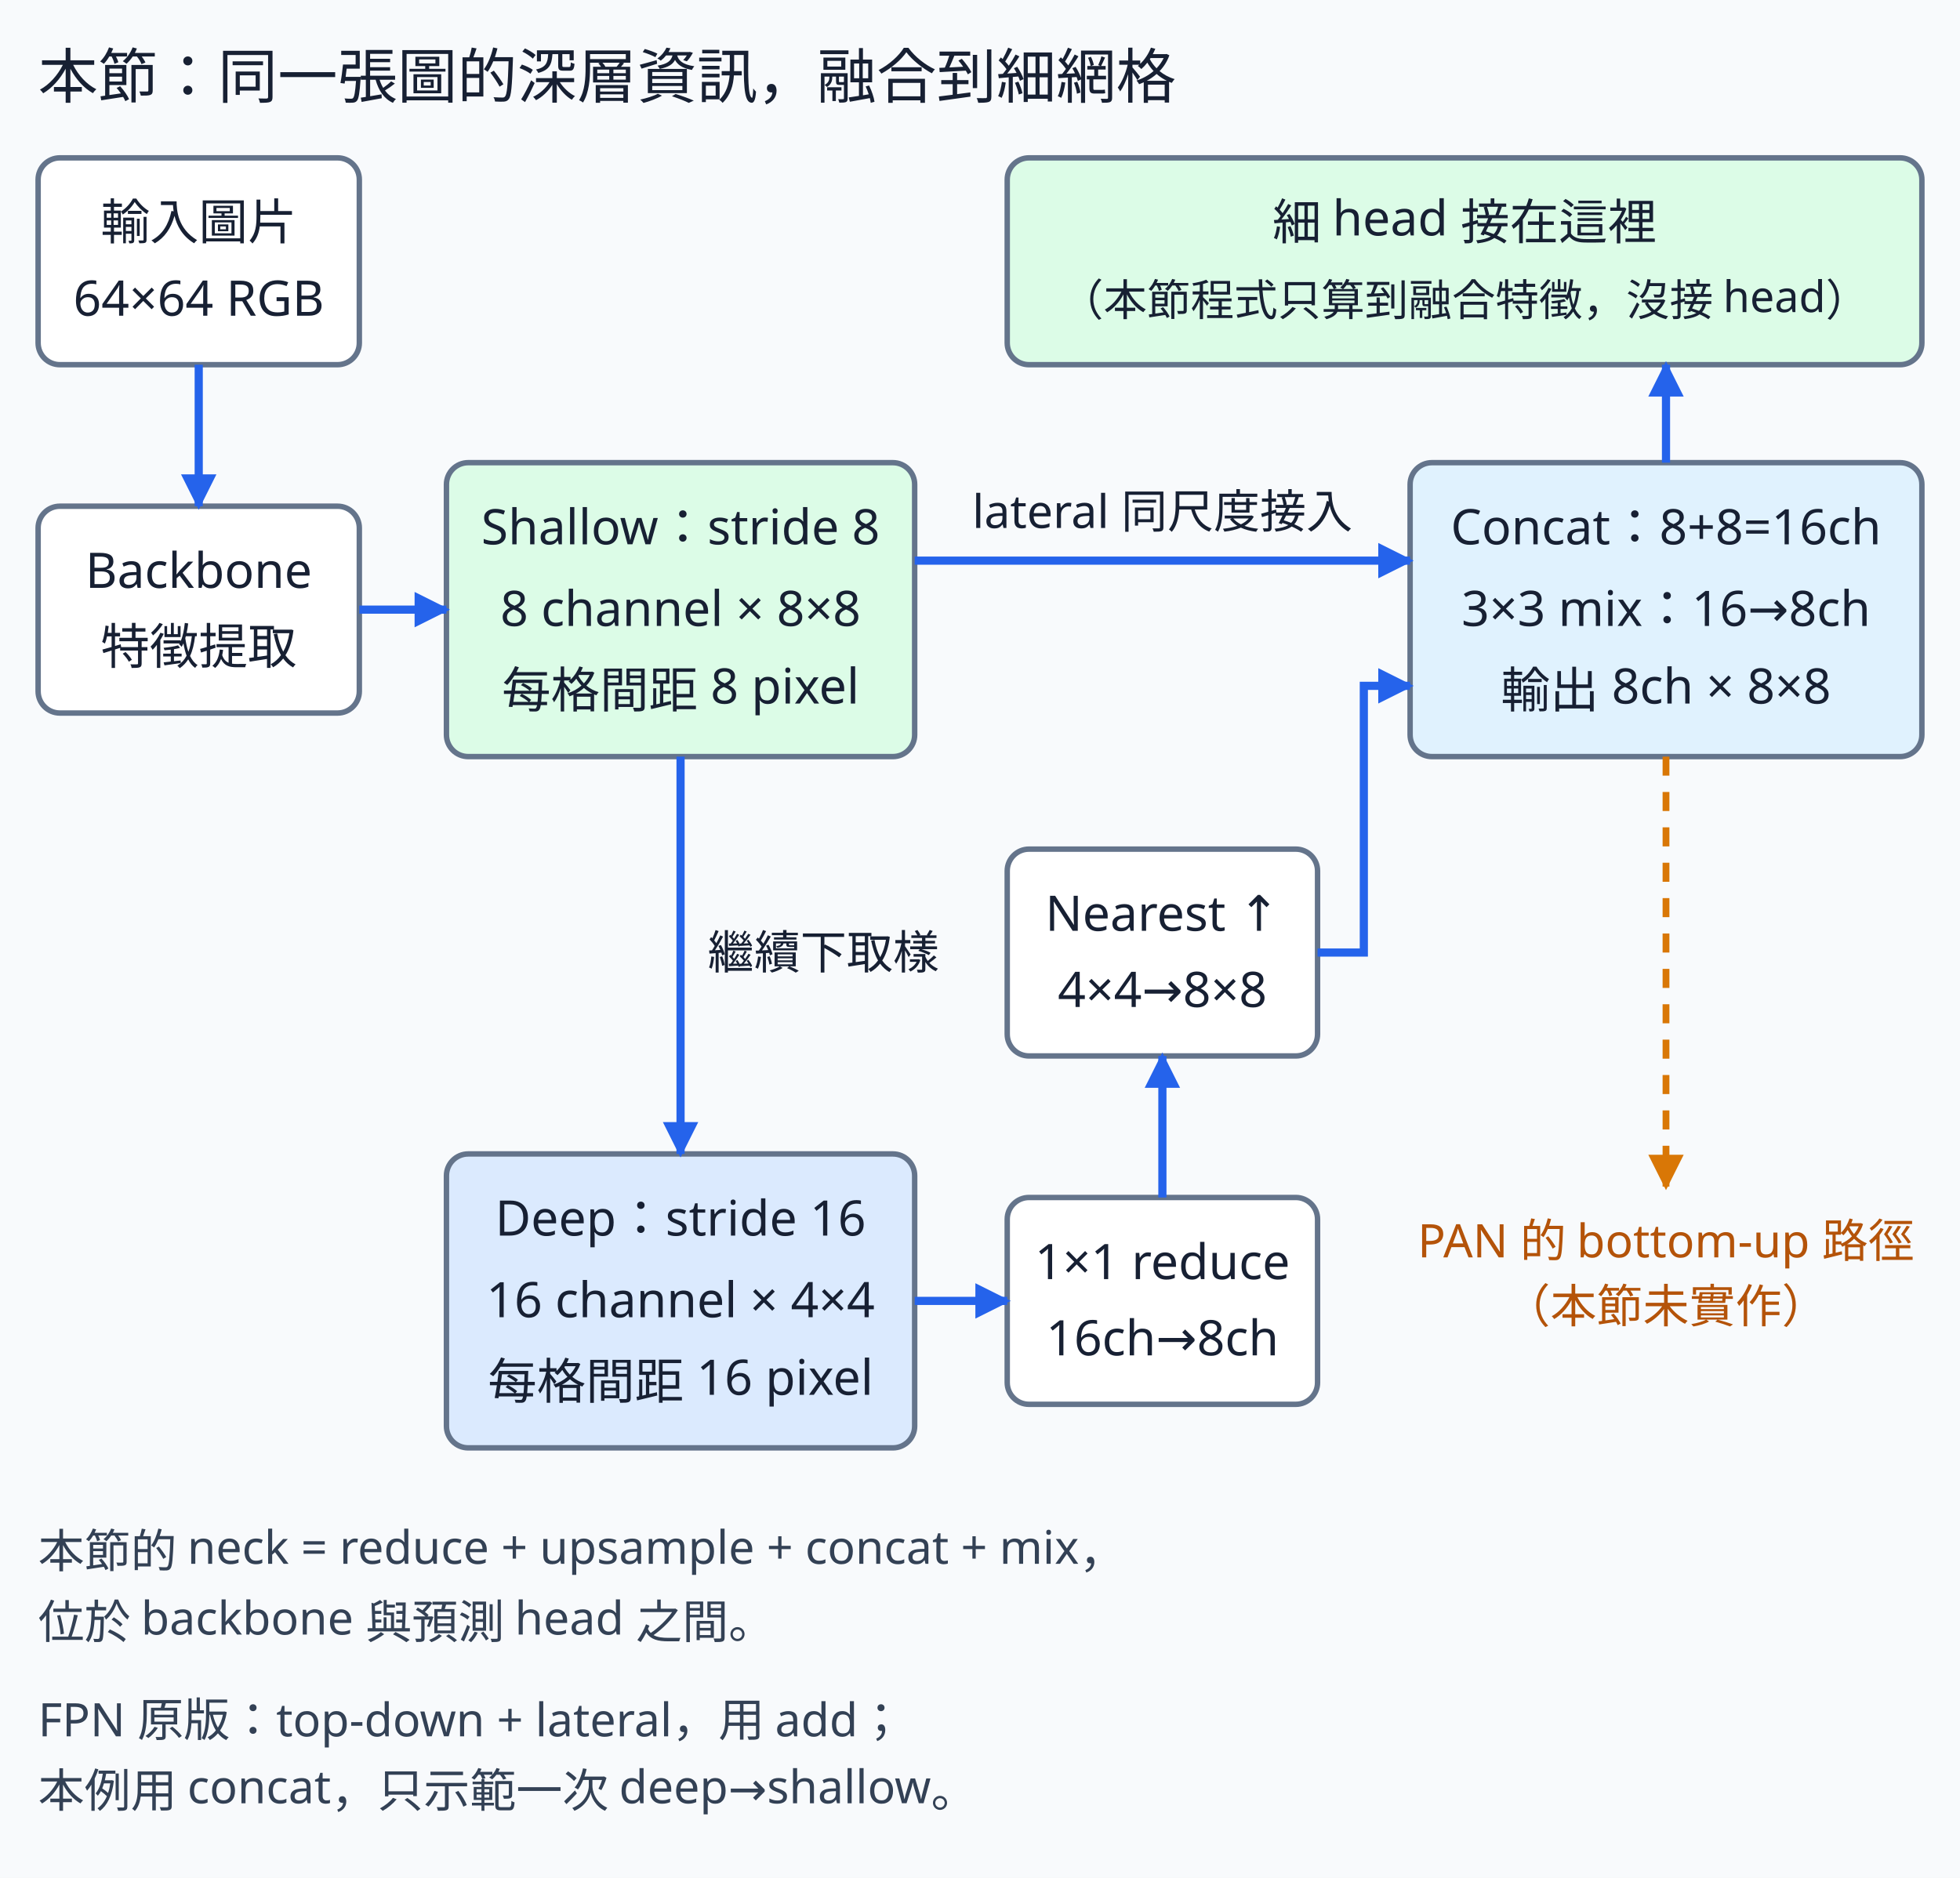
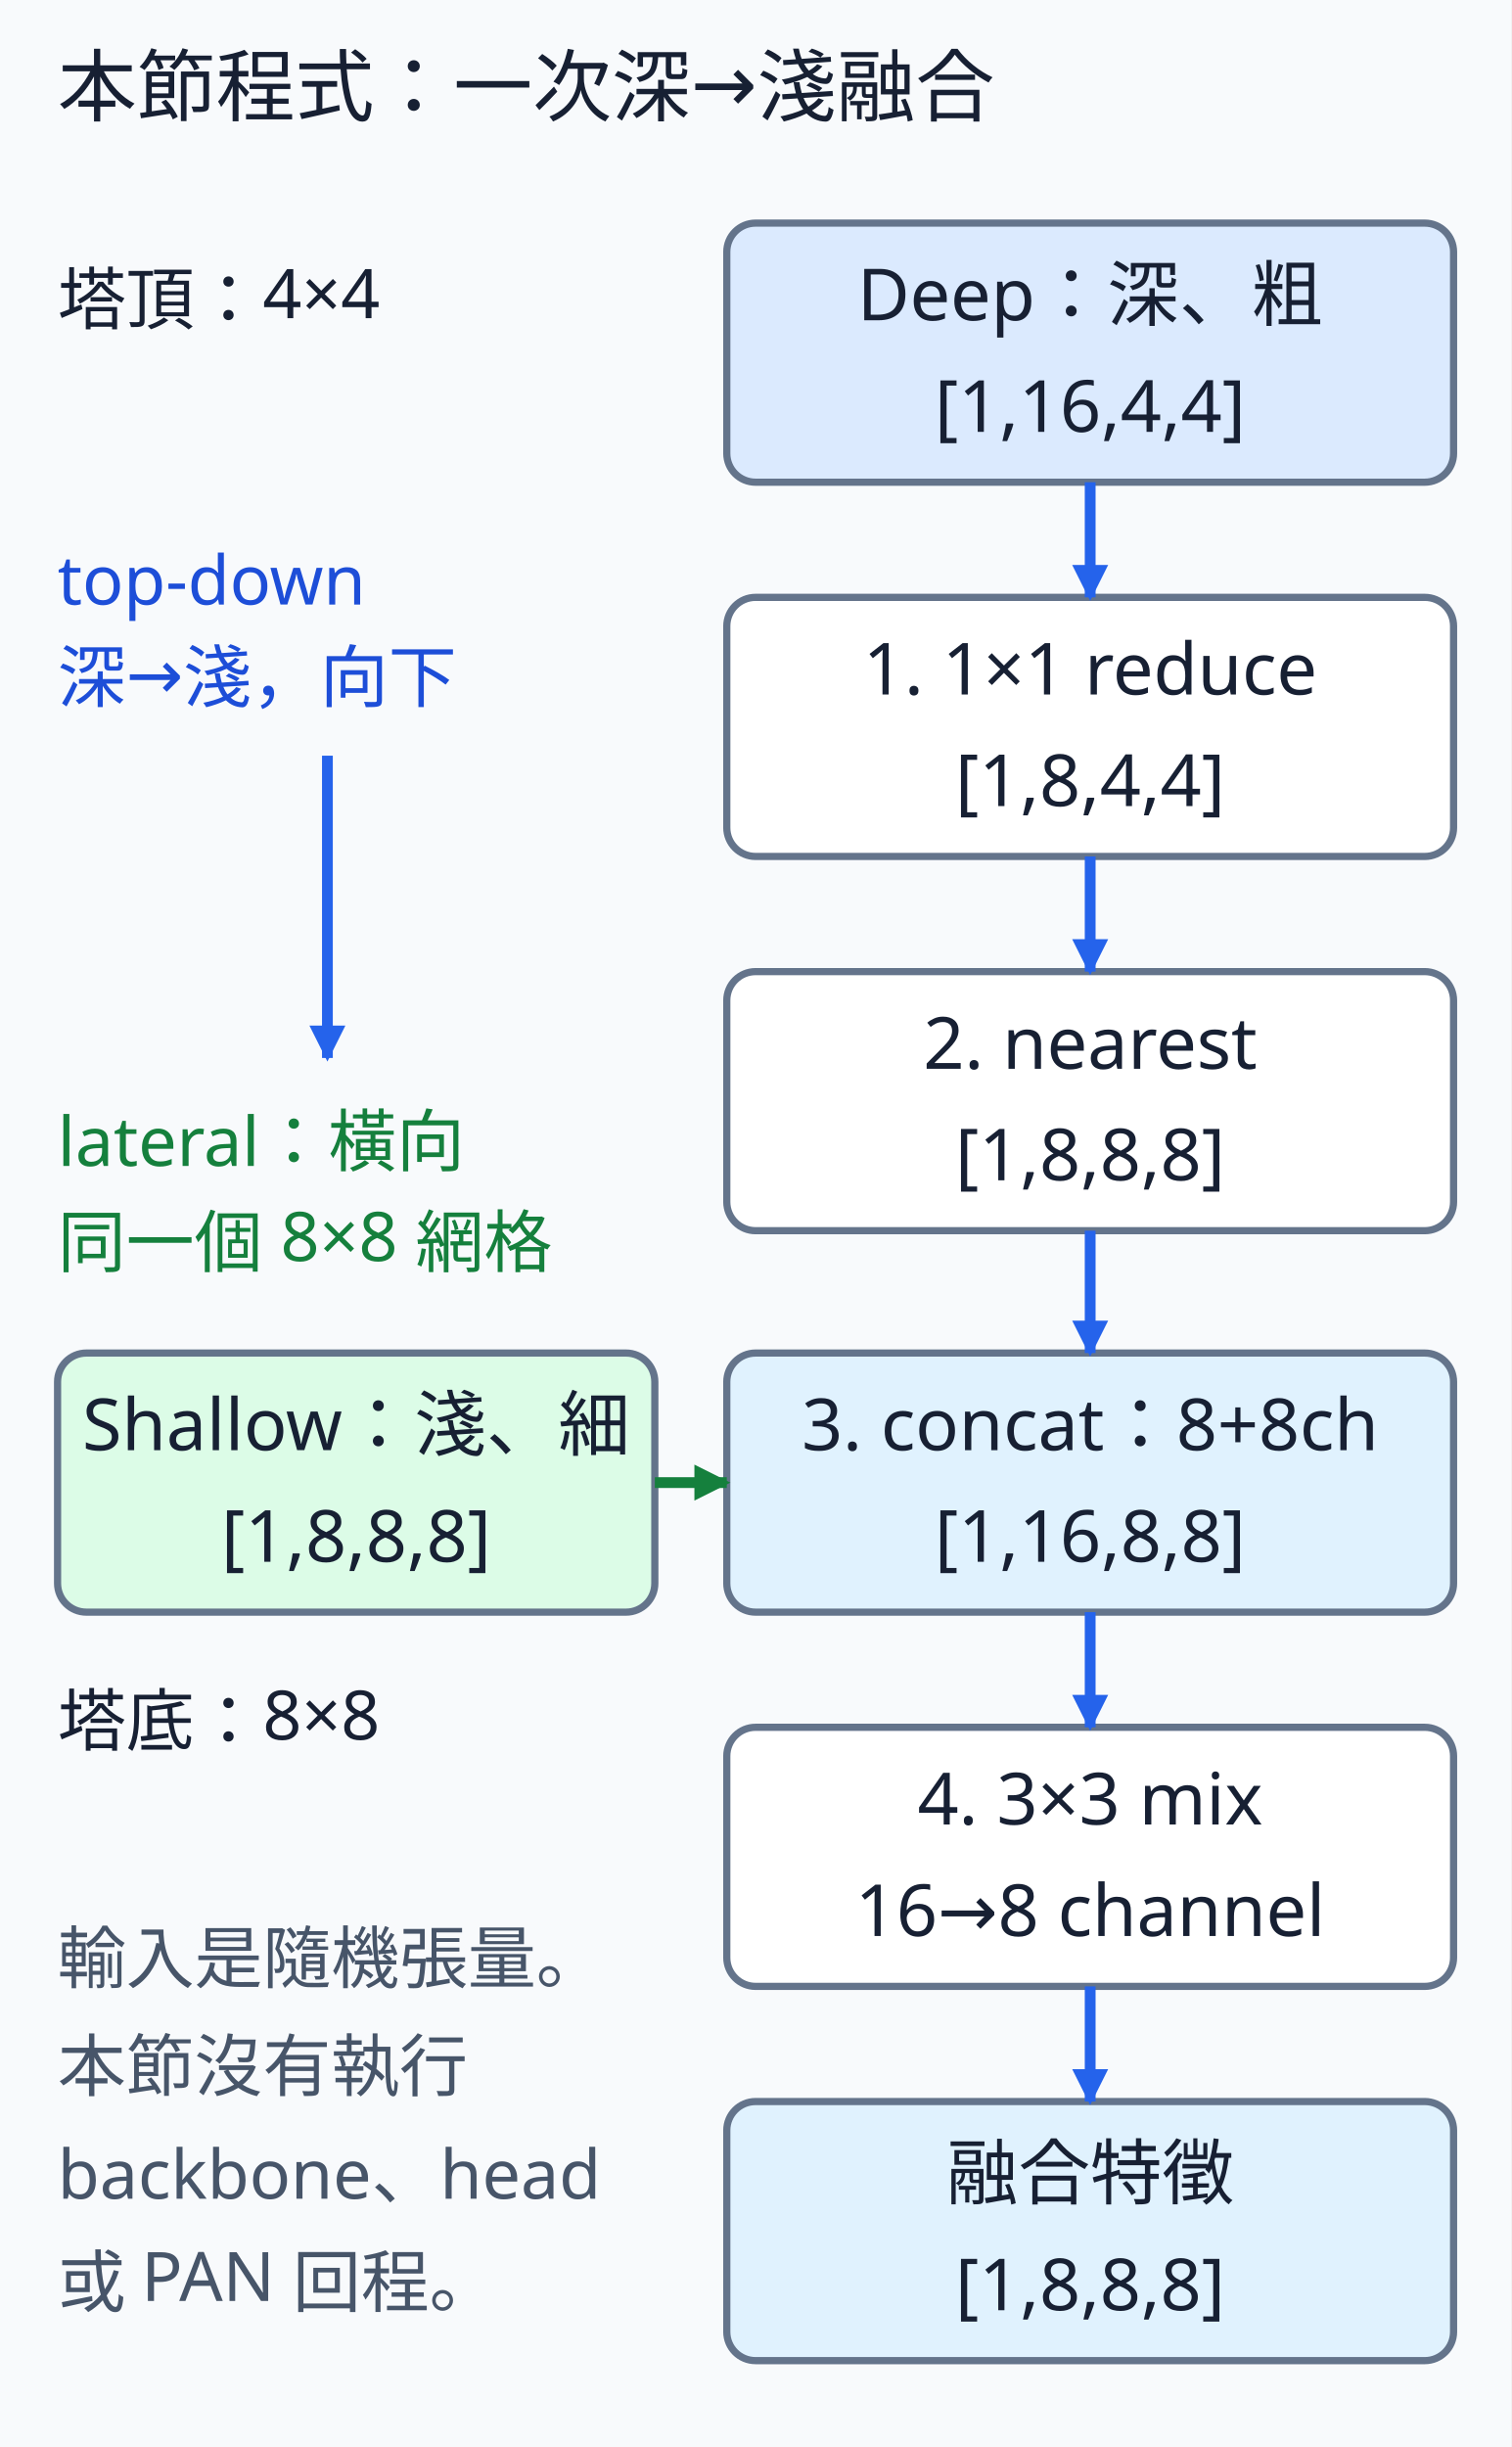
- <svg xmlns="http://www.w3.org/2000/svg" viewBox="0 0 720 690" role="img" aria-labelledby="title desc">
+ <svg xmlns="http://www.w3.org/2000/svg" width="420" height="680" viewBox="0 0 420 680" role="img" aria-labelledby="title desc">
  <defs>
-     <marker id="arrow" viewBox="0 0 10 10" refX="9" refY="5" markerUnits="userSpaceOnUse" markerWidth="13" markerHeight="13" orient="auto">
+     <marker id="blue" viewBox="0 0 10 10" refX="9" refY="5" markerWidth="10" markerHeight="10" markerUnits="userSpaceOnUse" orient="auto">
      <path d="M0 0L10 5L0 10Z" fill="#2563eb" />
    </marker>
-     <marker id="arrow-pan" viewBox="0 0 10 10" refX="9" refY="5" markerUnits="userSpaceOnUse" markerWidth="13" markerHeight="13" orient="auto">
-       <path d="M0 0L10 5L0 10Z" fill="#d97706" />
+     <marker id="green" viewBox="0 0 10 10" refX="9" refY="5" markerWidth="10" markerHeight="10" markerUnits="userSpaceOnUse" orient="auto">
+       <path d="M0 0L10 5L0 10Z" fill="#15803d" />
    </marker>
  </defs>
-   <rect width="720" height="690" fill="#f8fafc" />
+   <rect width="420" height="680" fill="#f8fafc" />
  <g font-family="sans-serif" fill="#172033">
-     <text x="14" y="36" font-size="22">本節：同一張圖的深層資訊，融合到細網格</text>
-     <g stroke="#64748b" stroke-width="2" fill="#fff">
-       <rect id="input-box" x="14" y="58" width="118" height="76" rx="8" />
-       <rect id="backbone-box" x="14" y="186" width="118" height="76" rx="8" />
-       <rect id="shallow-box" x="164" y="170" width="172" height="108" rx="8" fill="#dcfce7" />
-       <rect id="deep-box" x="164" y="424" width="172" height="108" rx="8" fill="#dbeafe" />
-       <rect id="nearest-box" x="370" y="312" width="114" height="76" rx="8" />
-       <rect id="reduce-box" x="370" y="440" width="114" height="76" rx="8" />
-       <rect id="fused-box" x="518" y="170" width="188" height="108" rx="8" fill="#e0f2fe" />
-       <rect id="head-box" x="370" y="58" width="336" height="76" rx="8" fill="#dcfce7" />
+     <text x="16" y="32" font-size="22">本節程式：一次深→淺融合</text>
+     <g stroke="#64748b" stroke-width="2">
+       <rect x="202" y="62" width="202" height="72" rx="8" fill="#dbeafe" />
+       <rect x="202" y="166" width="202" height="72" rx="8" fill="white" />
+       <rect x="202" y="270" width="202" height="72" rx="8" fill="white" />
+       <rect x="16" y="376" width="166" height="72" rx="8" fill="#dcfce7" />
+       <rect x="202" y="376" width="202" height="72" rx="8" fill="#e0f2fe" />
+       <rect x="202" y="480" width="202" height="72" rx="8" fill="white" />
+       <rect x="202" y="584" width="202" height="72" rx="8" fill="#e0f2fe" />
    </g>
-     <g font-size="18" text-anchor="middle">
-       <text x="73" y="88">輸入圖片</text>
-       <text x="73" y="116">64×64 RGB</text>
-       <text x="73" y="216">Backbone</text>
-       <text x="73" y="244">特徵提取</text>
-       <text x="250" y="200">Shallow：stride 8</text>
-       <text x="250" y="230">8 channel × 8×8</text>
-       <text x="250" y="260">每格間距 8 pixel</text>
-       <text x="250" y="454">Deep：stride 16</text>
-       <text x="250" y="484">16 channel × 4×4</text>
-       <text x="250" y="514">每格間距 16 pixel</text>
-       <text x="427" y="342">Nearest ↑</text>
-       <text x="427" y="370">4×4→8×8</text>
-       <text x="427" y="470">1×1 reduce</text>
-       <text x="427" y="498">16ch→8ch</text>
-       <text x="612" y="200">Concat：8+8=16ch</text>
-       <text x="612" y="230">3×3 mix：16→8ch</text>
-       <text x="612" y="260">輸出 8ch × 8×8</text>
-       <text x="538" y="88">細 head 接在這裡</text>
-       <text x="538" y="116" font-size="16">（本節程式只算到融合特徵，沒接 head）</text>
+     <g text-anchor="middle" font-size="20">
+       <text x="303" y="89">Deep：深、粗</text>
+       <text x="303" y="120">[1,16,4,4]</text>
+       <text x="303" y="193">1. 1×1 reduce</text>
+       <text x="303" y="224">[1,8,4,4]</text>
+       <text x="303" y="297">2. nearest</text>
+       <text x="303" y="328">[1,8,8,8]</text>
+       <text x="99" y="403">Shallow：淺、細</text>
+       <text x="99" y="434">[1,8,8,8]</text>
+       <text x="303" y="403">3. concat：8+8ch</text>
+       <text x="303" y="434">[1,16,8,8]</text>
+       <text x="303" y="507">4. 3×3 mix</text>
+       <text x="303" y="538">16→8 channel</text>
+       <text x="303" y="611">融合特徵</text>
+       <text x="303" y="642">[1,8,8,8]</text>
    </g>
-     <g fill="none" stroke="#2563eb" stroke-width="3" marker-end="url(#arrow)">
-       <path d="M73 134V186" />
-       <path d="M132 224H164" />
-       <path d="M336 206H518" />
-       <path d="M250 278V424" />
-       <path d="M336 478H370" />
-       <path d="M427 440V388" />
-       <path d="M484 350H501V252H518" />
-       <path d="M612 170V134" />
+     <g fill="none" stroke="#2563eb" stroke-width="3" marker-end="url(#blue)">
+       <path d="M303 134V166" />
+       <path d="M303 238V270" />
+       <path d="M303 342V376" />
+       <path d="M303 448V480" />
+       <path d="M303 552V584" />
    </g>
-     <g font-size="17">
-       <text x="427" y="194" text-anchor="middle">lateral 同尺度接入</text>
-       <text x="260" y="356">繼續下取樣</text>
-     </g>
-     <path id="pan-bottom-up" d="M612 278V436" fill="none" stroke="#d97706" stroke-width="2.5" stroke-dasharray="7 6" marker-end="url(#arrow-pan)" />
-     <g font-size="17" fill="#b45309" text-anchor="middle">
-       <text x="612" y="462">PAN 的 bottom-up 路徑</text>
-       <text x="612" y="486">（本節未實作）</text>
-     </g>
-     <g font-size="17" fill="#334155">
-       <text x="14" y="576">本節的 neck = reduce + upsample + concat + mix，</text>
-       <text x="14" y="602">位於 backbone 與預測 head 之間。</text>
-       <text x="14" y="638">FPN 原版：top-down + lateral，用 add；</text>
-       <text x="14" y="664">本例用 concat，只示範一次 deep→shallow。</text>
+     <path d="M182 412H202" stroke="#15803d" stroke-width="3" marker-end="url(#green)" />
+     <g font-size="19">
+       <text x="16" y="90">塔頂：4×4</text>
+       <text x="16" y="168" fill="#1d4ed8">top-down</text>
+       <text x="16" y="195" fill="#1d4ed8">深→淺，向下</text>
+       <path d="M91 210V294" stroke="#2563eb" stroke-width="3" marker-end="url(#blue)" />
+       <text x="16" y="324" fill="#15803d">lateral：橫向</text>
+       <text x="16" y="352" fill="#15803d">同一個 8×8 網格</text>
+       <text x="16" y="485">塔底：8×8</text>
+       <text x="16" y="551" fill="#475569">輸入是隨機張量。</text>
+       <text x="16" y="581" fill="#475569">本節沒有執行</text>
+       <text x="16" y="611" fill="#475569">backbone、head</text>
+       <text x="16" y="641" fill="#475569">或 PAN 回程。</text>
    </g>
  </g>
</svg>
